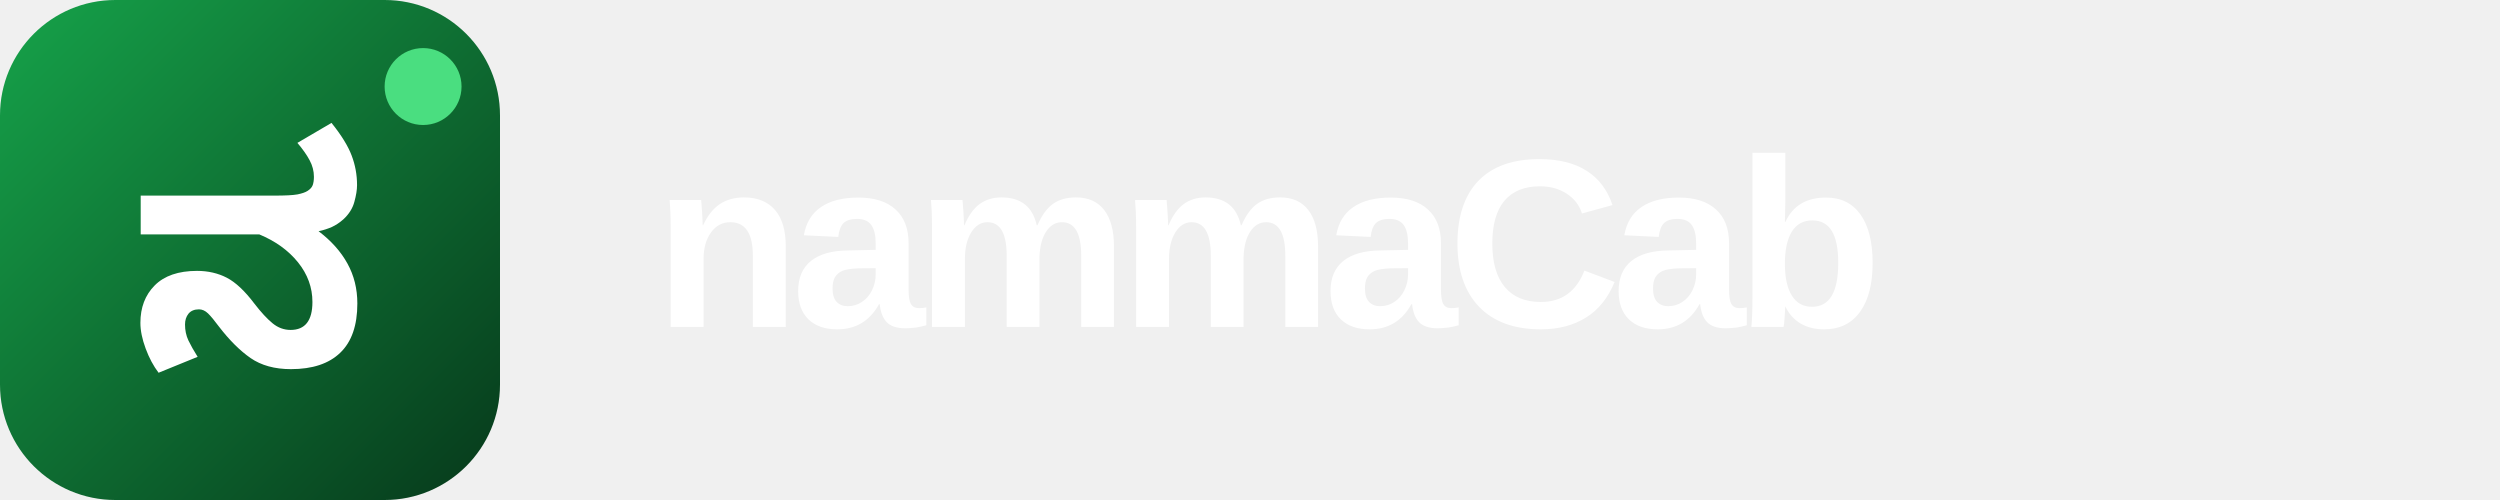
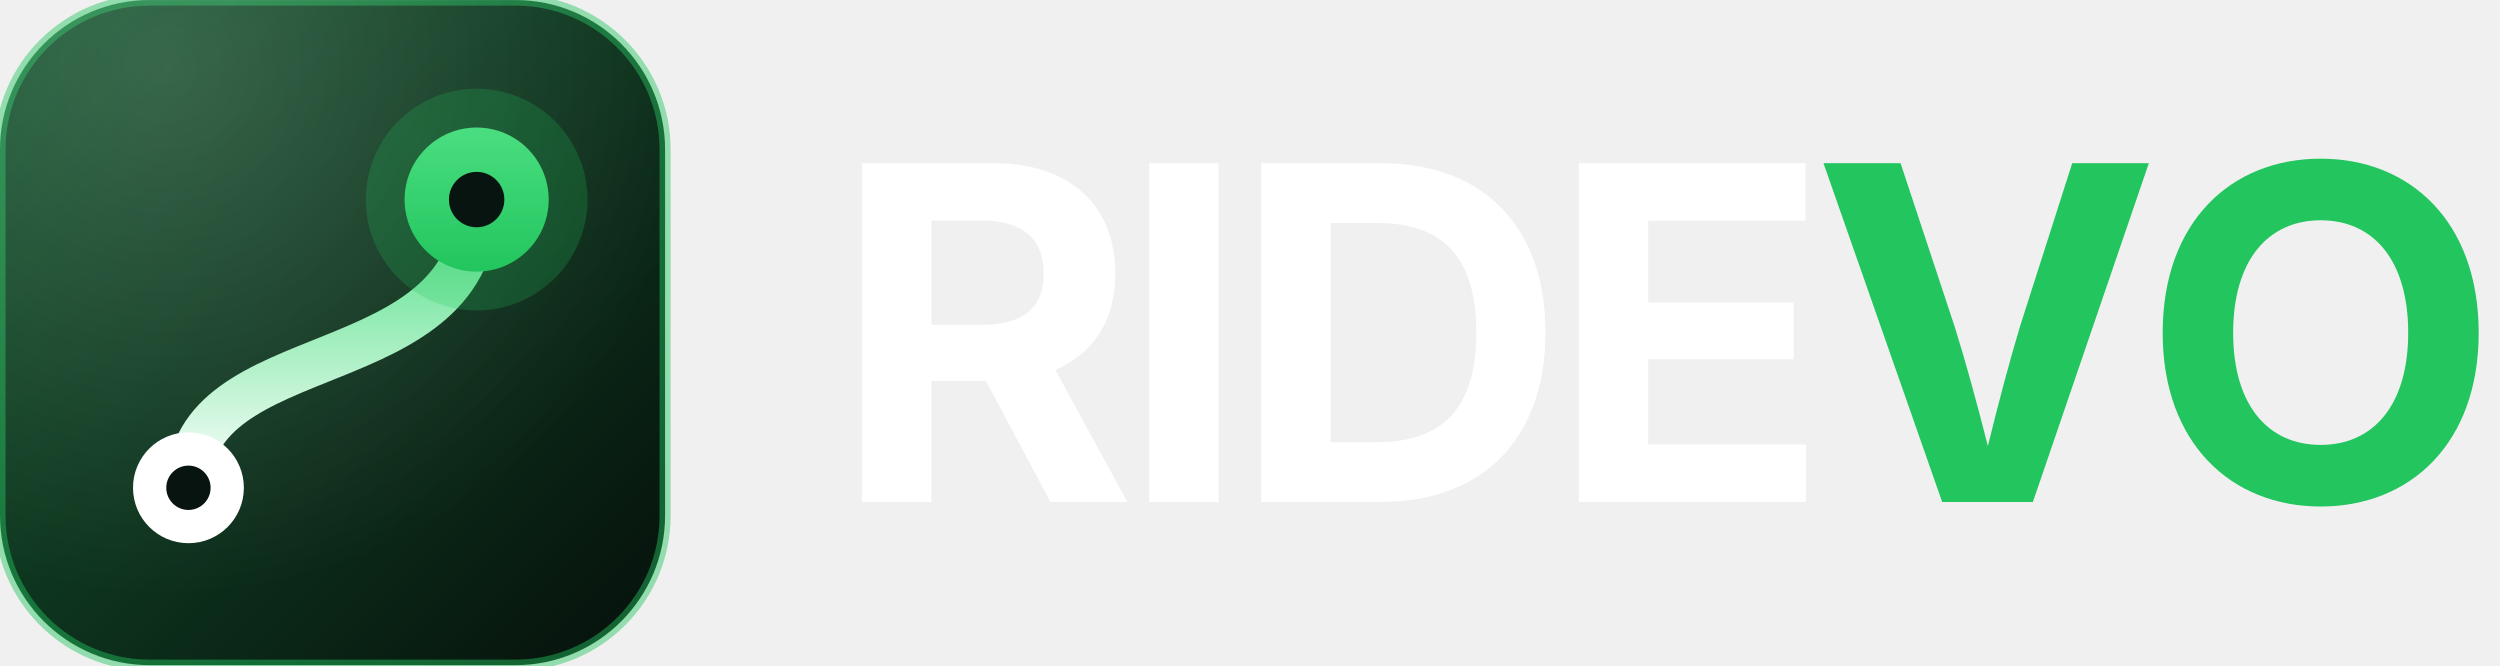
- <svg xmlns="http://www.w3.org/2000/svg" viewBox="0 0 260 52" width="260" height="52">
+ <svg xmlns="http://www.w3.org/2000/svg" width="451" height="120" viewBox="0 0 451.07 120">
  <defs>
-     <linearGradient id="g" x1="0%" y1="0%" x2="110%" y2="110%">
-       <stop offset="0%" stop-color="#16a34a" />
-       <stop offset="100%" stop-color="#052e16" />
+     <linearGradient id="a" x1="0" y1="0" x2="1" y2="1">
+       <stop offset="0" stop-color="#14562F" />
+       <stop offset="1" stop-color="#06100B" />
+     </linearGradient>
+     <radialGradient id="h" cx=".25" cy=".1" r=".8">
+       <stop offset="0" stop-color="#fff" stop-opacity=".16" />
+       <stop offset="1" stop-color="#fff" stop-opacity="0" />
+     </radialGradient>
+     <linearGradient id="v" x1="0" y1="0" x2="0" y2="1">
+       <stop offset="0" stop-color="#4ADE80" />
+       <stop offset="1" stop-color="#22C55E" />
+     </linearGradient>
+     <linearGradient id="w" x1="0" y1="1" x2="0" y2="0">
+       <stop offset="0" stop-color="#fff" />
+       <stop offset="1" stop-color="#4ADE80" />
    </linearGradient>
  </defs>
-   <rect x="0" y="0" width="52" height="52" rx="12" fill="url(#g)" />
-   <text x="26" y="38" font-size="32" fill="white" text-anchor="middle" font-family="'Noto Sans Kannada','Noto Serif Kannada','Mandali',serif" font-weight="600">ನ</text>
-   <circle cx="44" cy="9" r="4" fill="#4ade80" />
-   <text x="68" y="34" font-family="'Helvetica Neue','Arial Black',Arial,sans-serif" font-size="25" font-weight="800" fill="#ffffff" letter-spacing="-1">nammaCab</text>
+   <rect width="120" height="120" rx="27" fill="url(#a)" stroke="#22C55E" stroke-opacity=".45" stroke-width="2" />
+   <rect width="120" height="120" rx="27" fill="url(#h)" />
+   <path d="M34 88C34 60 86 70 86 36" fill="none" stroke="url(#w)" stroke-width="8" stroke-linecap="round" />
+   <circle cx="34" cy="88" r="10" fill="#fff" />
+   <circle cx="34" cy="88" r="4" fill="#08140F" />
+   <circle cx="86" cy="36" r="20" fill="#22C55E" fill-opacity=".22" />
+   <circle cx="86" cy="36" r="13" fill="url(#v)" />
+   <circle cx="86" cy="36" r="5" fill="#08140F" />
+   <path transform="translate(150.00 90.56) scale(0.04102 -0.04102)" d="M135 0H440V532H680L964 0H1302L985 581C1155 654 1249 801 1249 1005C1249 1298 1055 1490 716 1490H135ZM440 779V1238H659C846 1238 934 1155 934 1005C934 856 846 779 660 779Z" fill="#ffffff" />
+   <path transform="translate(201.81 90.56) scale(0.04102 -0.04102)" d="M440 1490H135V0H440Z" fill="#ffffff" />
+   <path transform="translate(222.03 90.56) scale(0.04102 -0.04102)" d="M659 0C1112 0 1385 280 1385 746C1385 1210 1112 1490 664 1490H135V0ZM440 263V1227H646C931 1227 1081 1079 1081 746C1081 411 931 263 644 263Z" fill="#ffffff" />
+   <path transform="translate(279.33 90.56) scale(0.04102 -0.04102)" d="M135 0H1134V253H440V628H1080V877H440V1237H1132V1490H135Z" fill="#ffffff" />
+   <path transform="translate(327.00 90.56) scale(0.04102 -0.04102)" d="M571 0H970L1480 1490H1143L913 771C868 621 822 449 772 246C721 447 673 621 626 771L388 1490H49Z" fill="#22C55E" />
+   <path transform="translate(386.35 90.56) scale(0.04102 -0.04102)" d="M789 -20C1184 -20 1484 259 1484 744C1484 1231 1184 1510 789 1510C394 1510 94 1231 94 744C94 260 394 -20 789 -20ZM789 251C558 251 404 425 404 744C404 1064 558 1239 789 1239C1020 1239 1174 1065 1174 744C1174 425 1020 251 789 251Z" fill="#22C55E" />
</svg>
